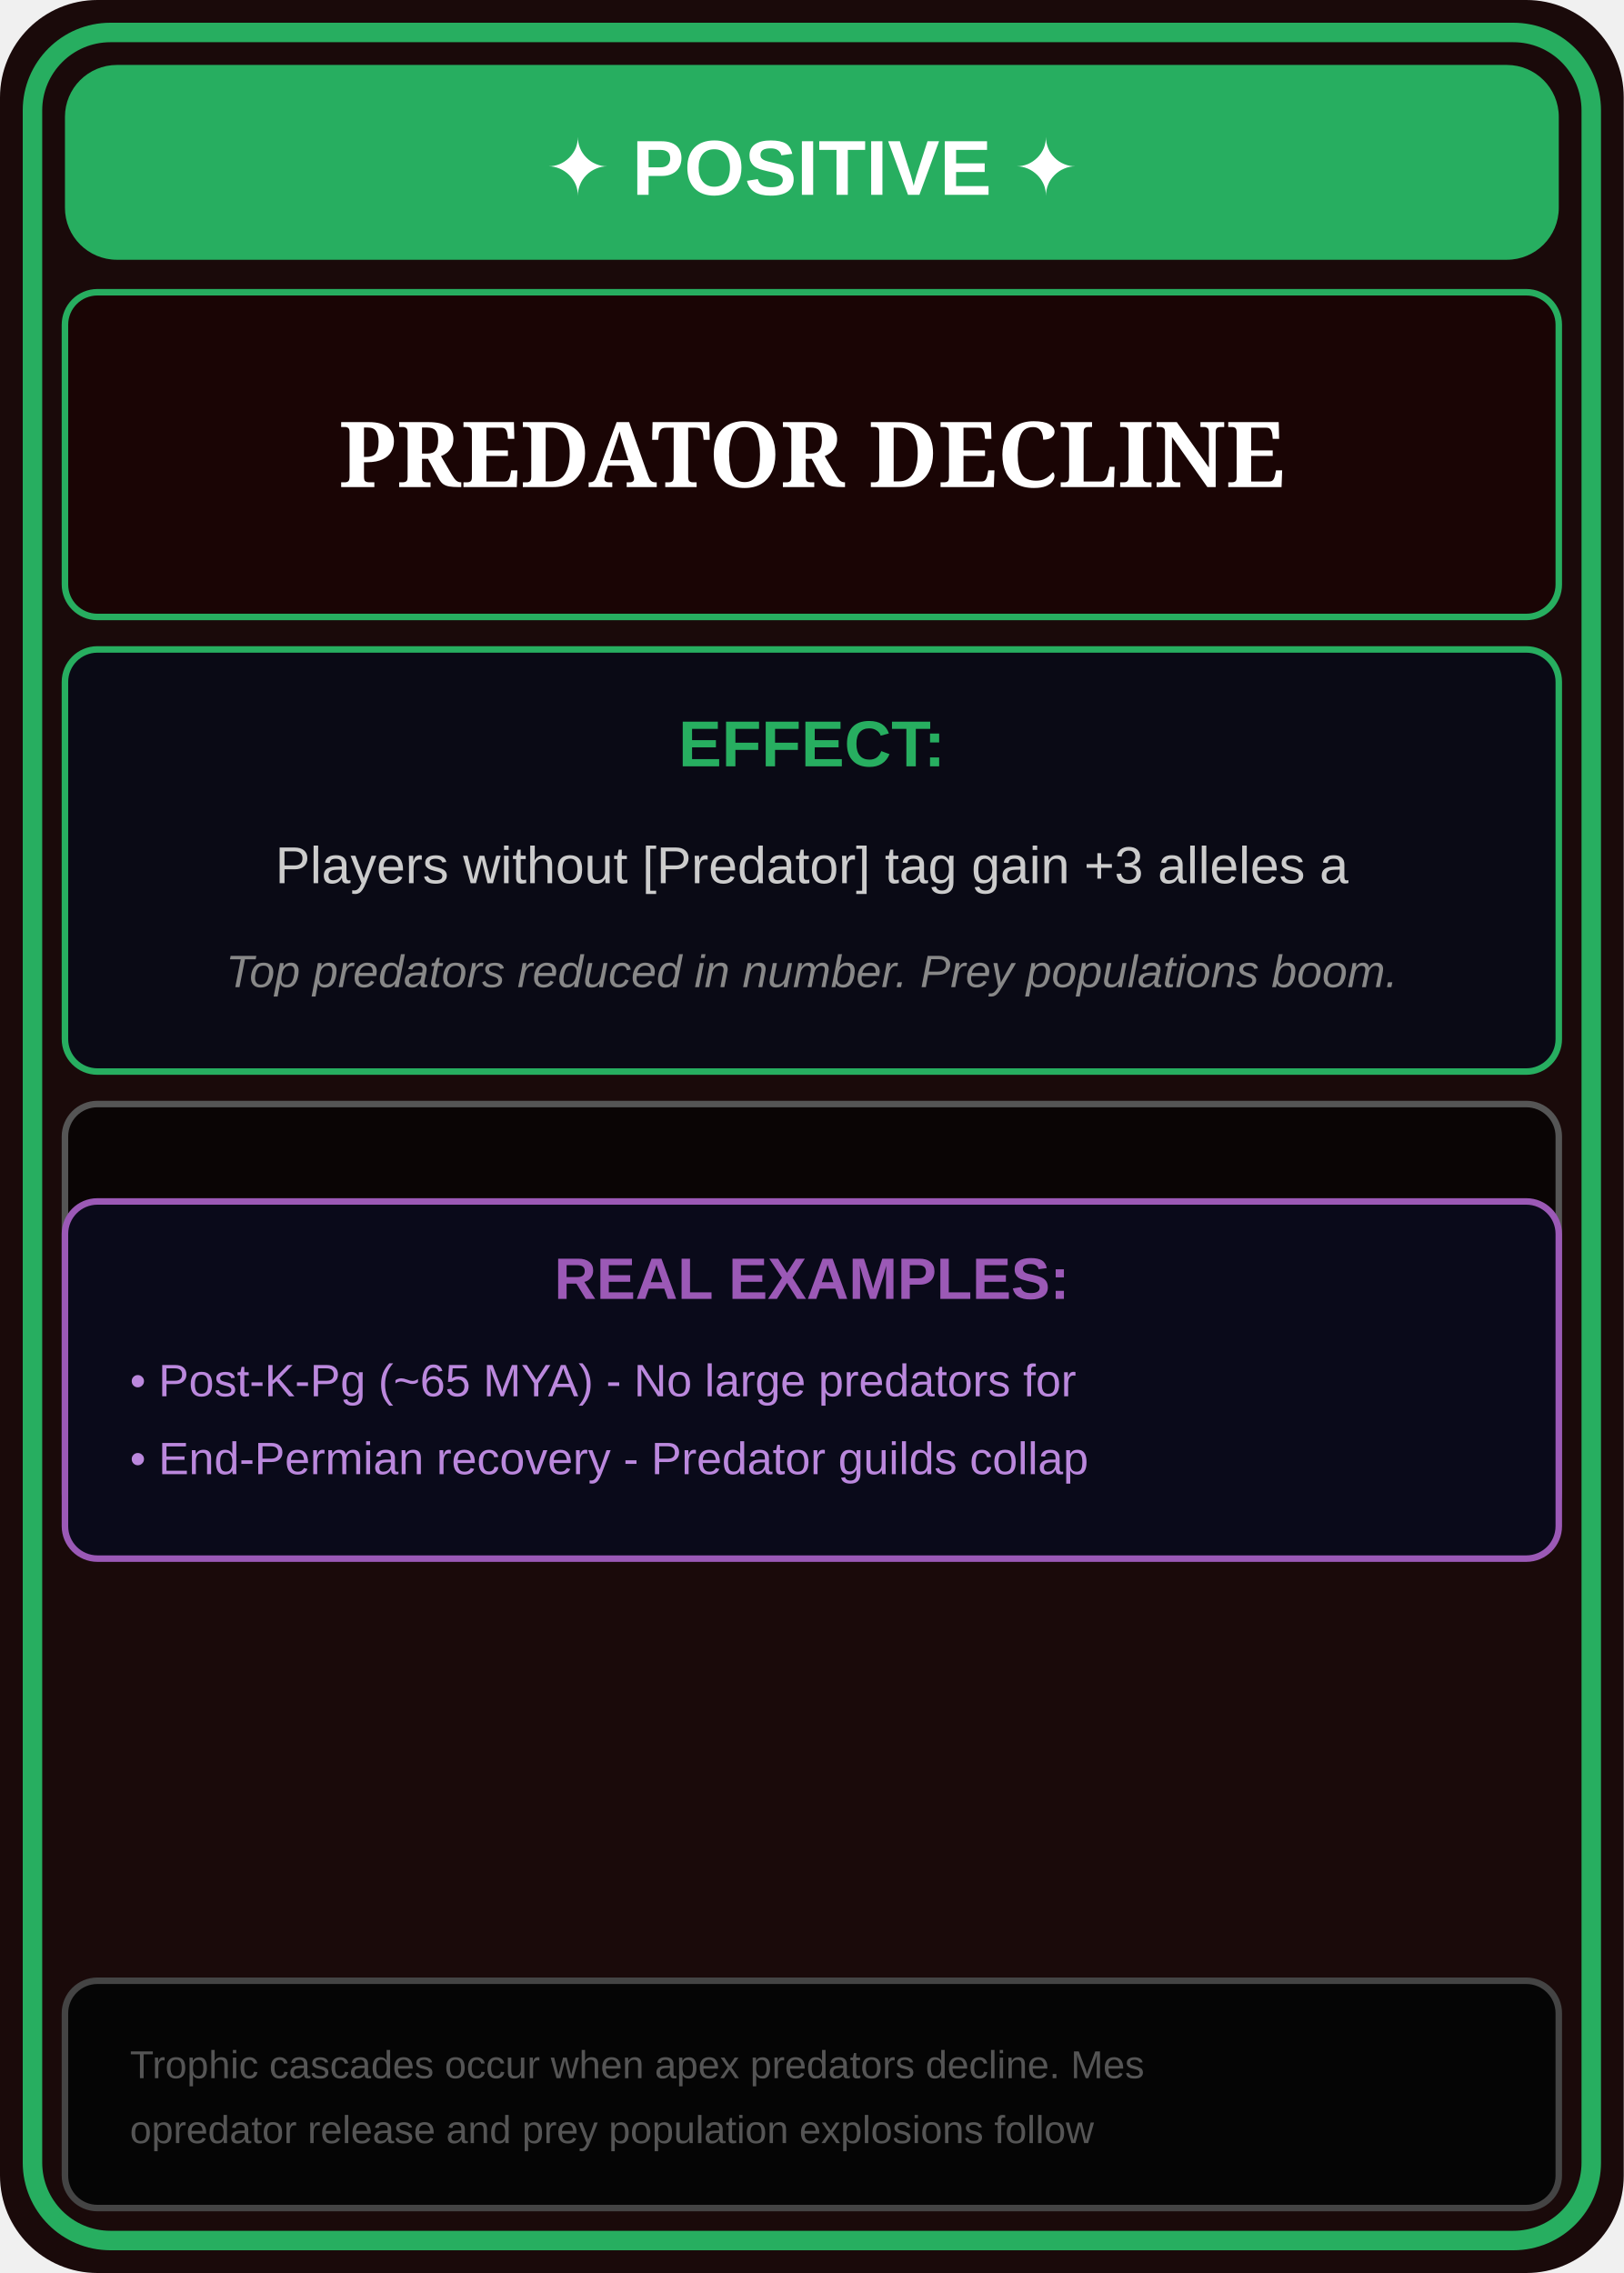
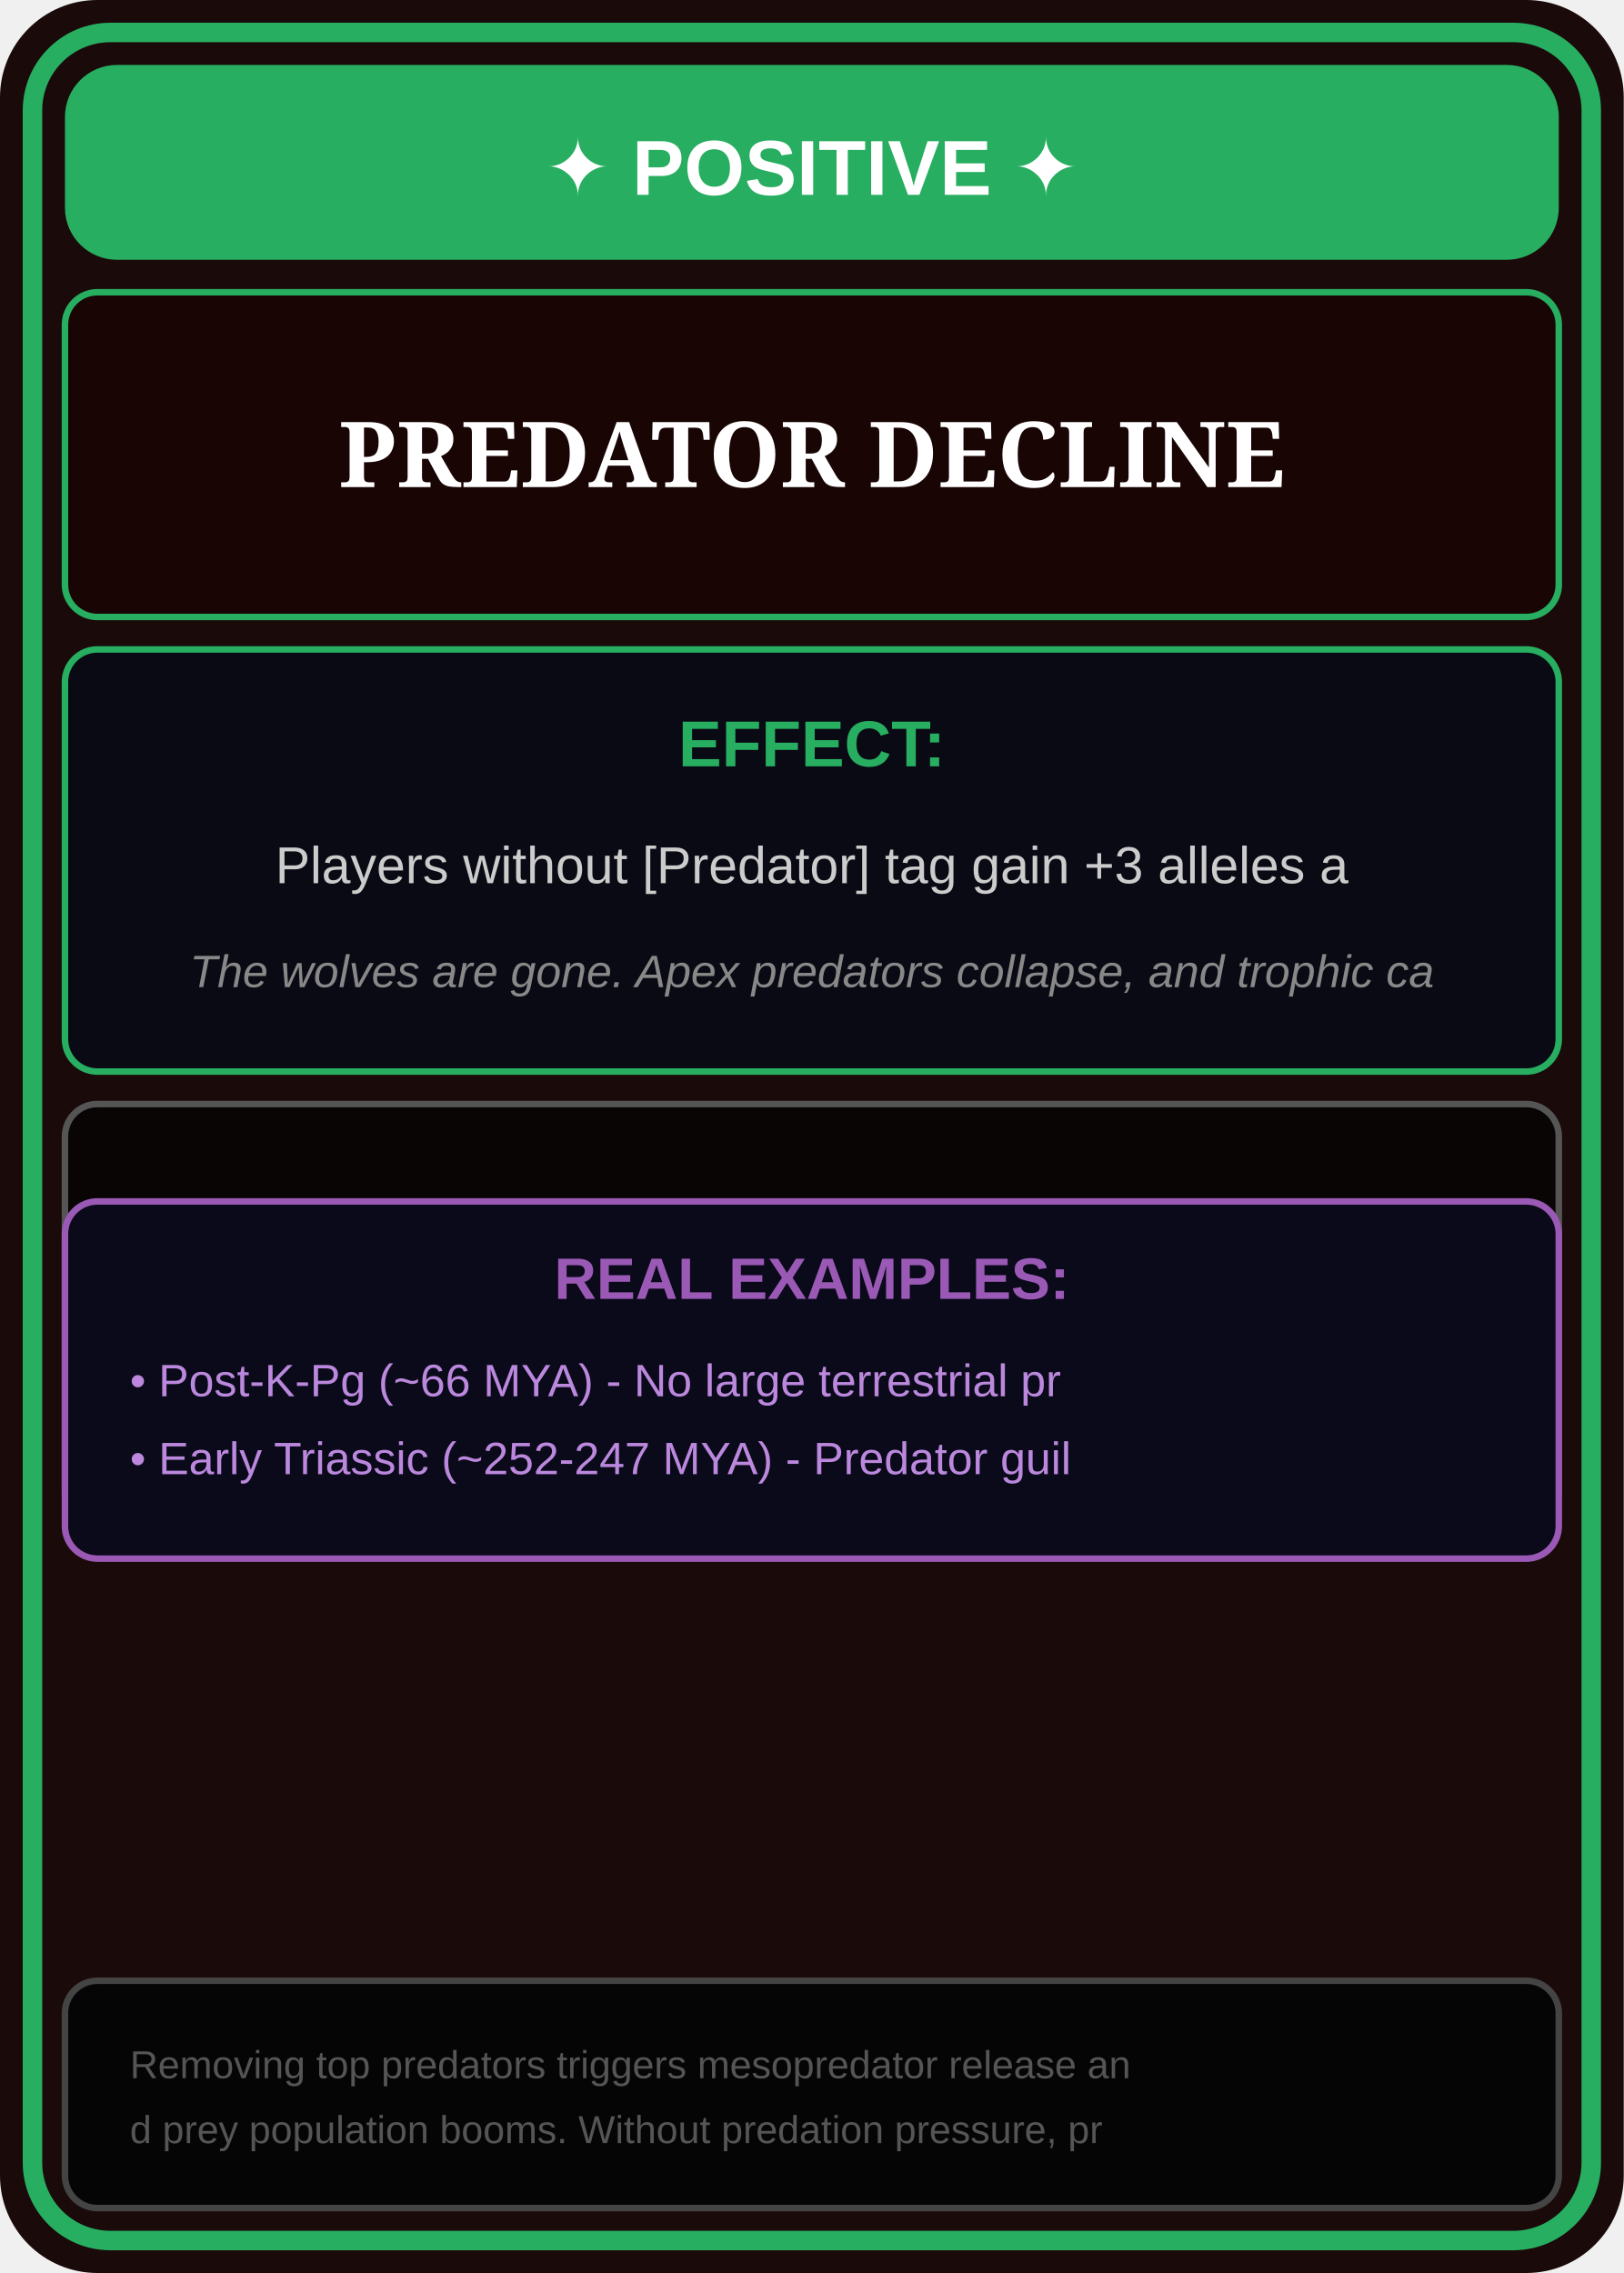
<svg xmlns="http://www.w3.org/2000/svg" viewBox="0 0 250 350" width="250" height="350">
  <rect width="250" height="350" fill="#1a0a0a" rx="15" />
  <rect x="5" y="5" width="240" height="340" fill="none" stroke="#27ae60" stroke-width="3" rx="12" />
  <rect x="10" y="10" width="230" height="30" fill="#27ae60" rx="8" />
  <text x="125" y="30" font-family="Arial" font-size="12" fill="#fff" text-anchor="middle" font-weight="bold">✦ POSITIVE ✦</text>
  <rect x="10" y="45" width="230" height="50" fill="#1a0505" stroke="#27ae60" rx="5" />
  <text x="125" y="75" font-family="Georgia" font-size="14" fill="#fff" text-anchor="middle" font-weight="bold">PREDATOR DECLINE</text>
  <rect x="10" y="100" width="230" height="65" fill="#0a0a15" stroke="#27ae60" rx="5" />
  <text x="125" y="118" font-family="Arial" font-size="10" fill="#27ae60" text-anchor="middle" font-weight="bold">EFFECT:</text>
  <text x="125" y="136" font-family="Arial" font-size="8" fill="#ccc" text-anchor="middle">Players without [Predator] tag gain +3 alleles a</text>
-   <text x="125" y="152" font-family="Arial" font-size="7" fill="#888" text-anchor="middle" font-style="italic">Top predators reduced in number. Prey populations boom.</text>
+   <text x="125" y="152" font-family="Arial" font-size="7" fill="#888" text-anchor="middle" font-style="italic">The wolves are gone. Apex predators collapse, and trophic ca</text>
  <rect x="10" y="170" width="230" height="65" fill="#0a0505" stroke="#555" rx="5" />
  <rect x="10" y="185" width="230" height="55" fill="#0a0a1a" stroke="#9b59b6" rx="5" />
  <text x="125" y="200" font-family="Arial" font-size="9" fill="#9b59b6" text-anchor="middle" font-weight="bold">REAL EXAMPLES:</text>
-   <text x="20" y="215" font-family="Arial" font-size="7" fill="#bb88dd">• Post-K-Pg (~65 MYA) - No large predators for </text>
-   <text x="20" y="227" font-family="Arial" font-size="7" fill="#bb88dd">• End-Permian recovery - Predator guilds collap</text>
+   <text x="20" y="215" font-family="Arial" font-size="7" fill="#bb88dd">• Post-K-Pg (~66 MYA) - No large terrestrial pr</text>
+   <text x="20" y="227" font-family="Arial" font-size="7" fill="#bb88dd">• Early Triassic (~252-247 MYA) - Predator guil</text>
  <rect x="10" y="305" width="230" height="35" fill="#050505" stroke="#444" rx="5" />
-   <text x="20" y="320" font-family="Arial" font-size="6" fill="#555">Trophic cascades occur when apex predators decline. Mes</text>
-   <text x="20" y="330" font-family="Arial" font-size="6" fill="#555">opredator release and prey population explosions follow</text>
+   <text x="20" y="320" font-family="Arial" font-size="6" fill="#555">Removing top predators triggers mesopredator release an</text>
+   <text x="20" y="330" font-family="Arial" font-size="6" fill="#555">d prey population booms. Without predation pressure, pr</text>
</svg>
